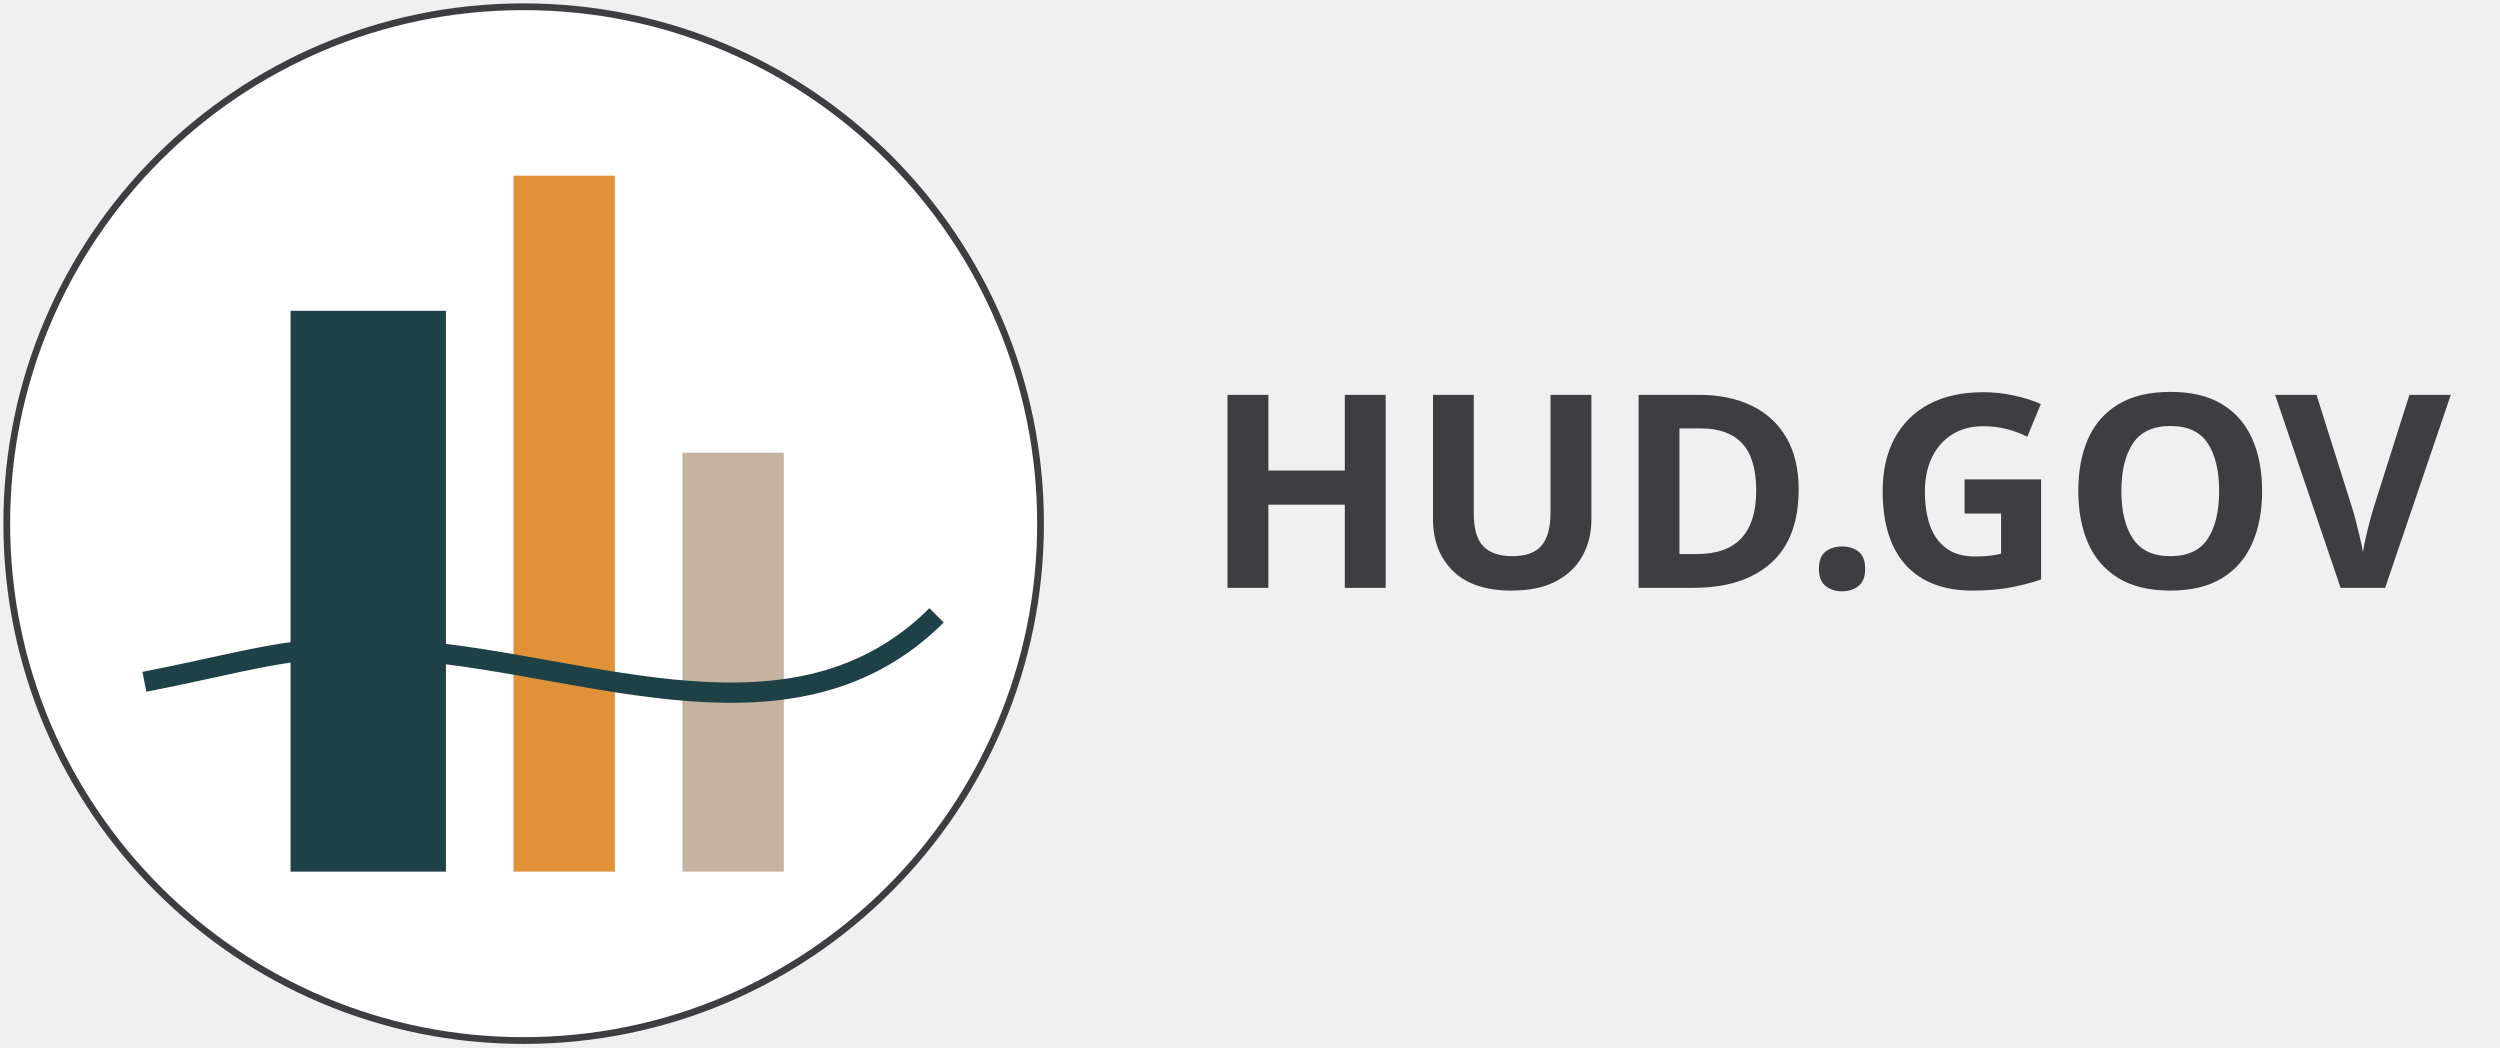
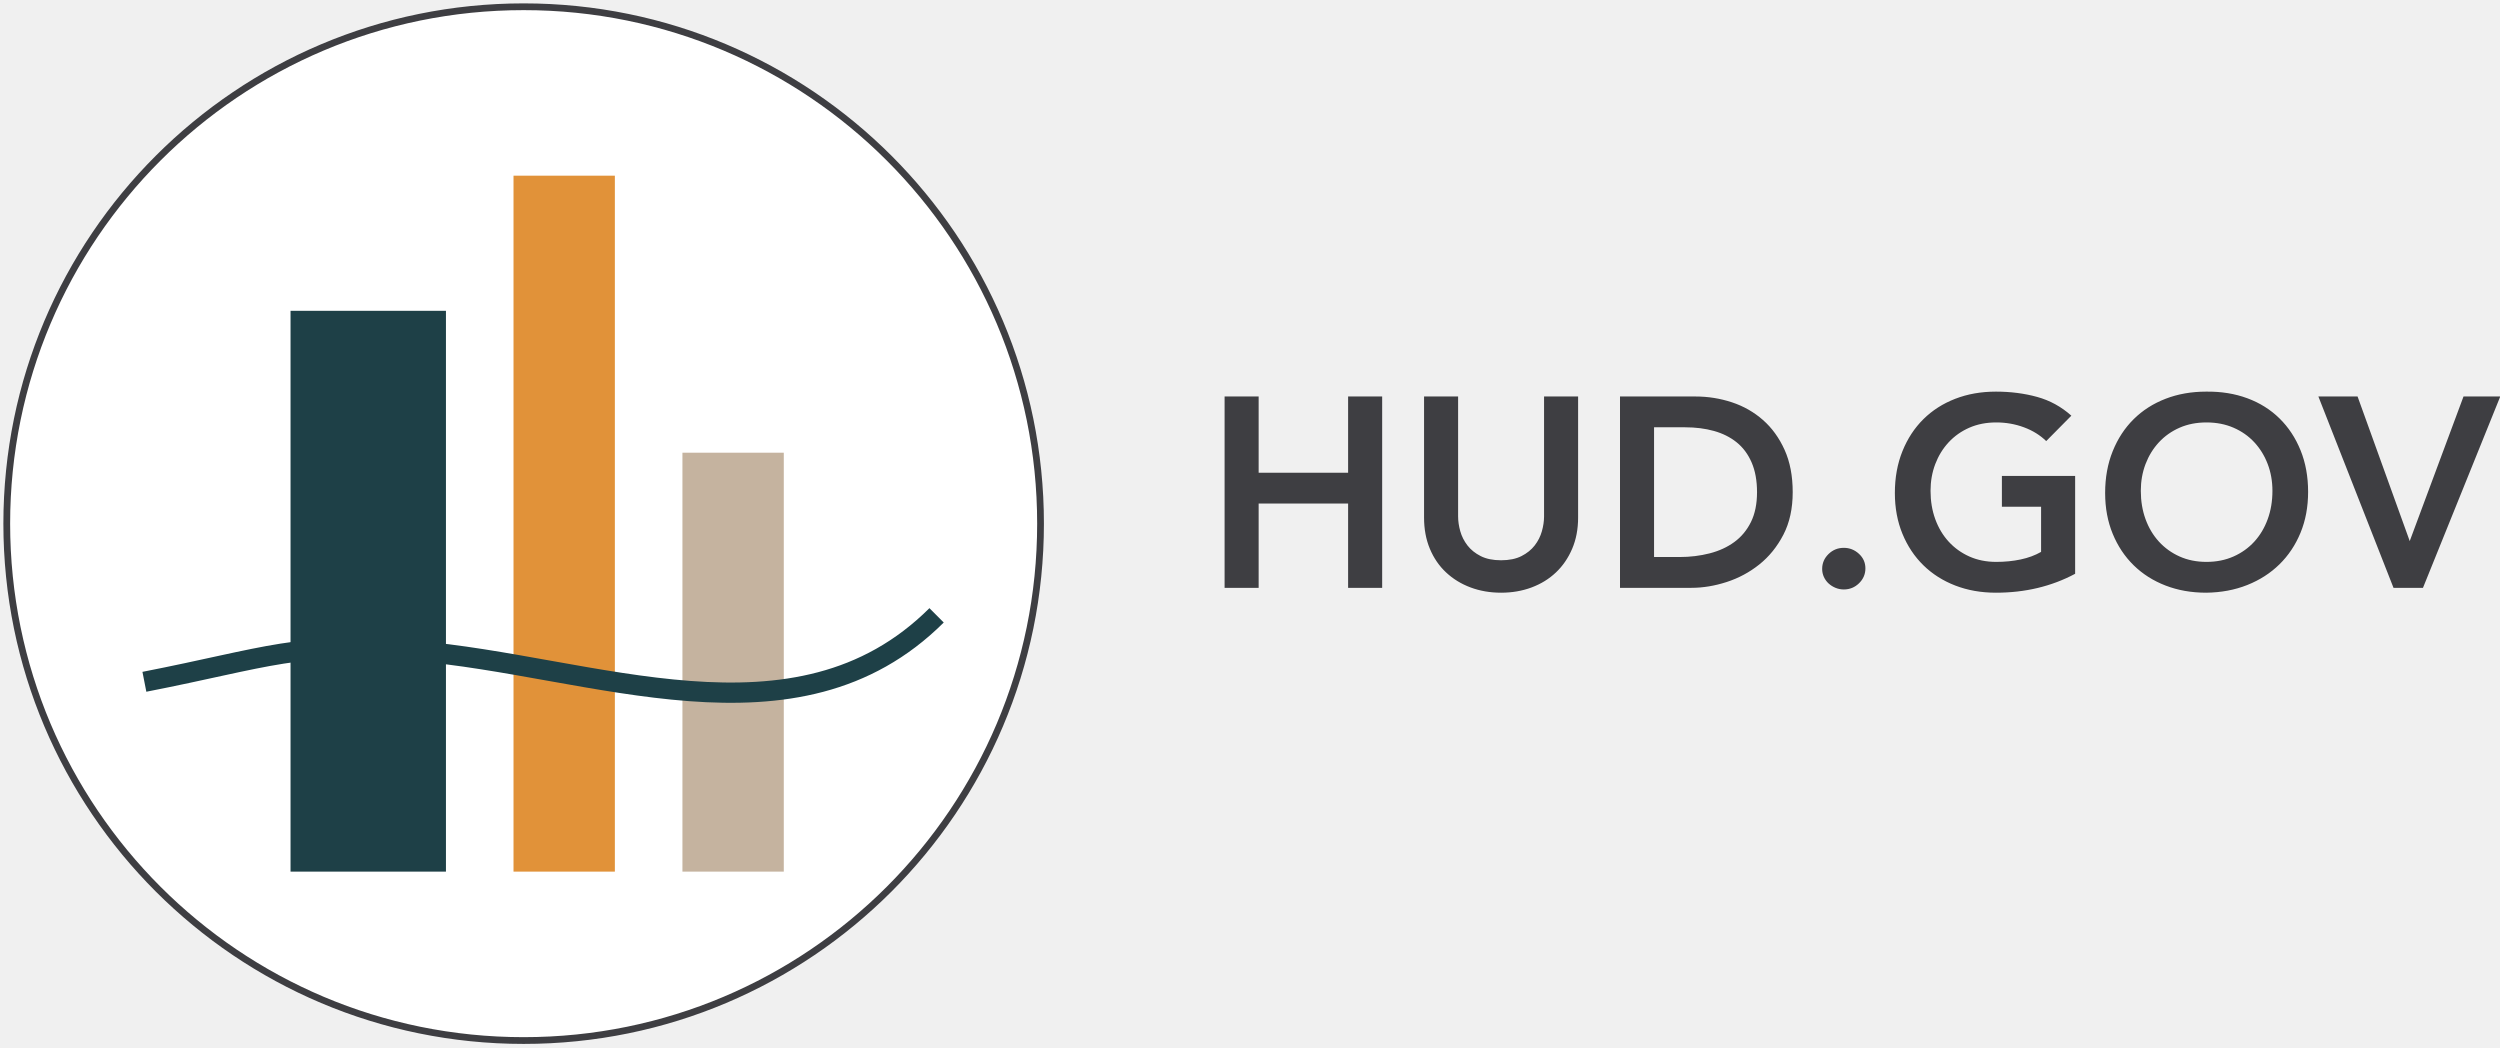
<svg xmlns="http://www.w3.org/2000/svg" width="370px" height="155px" viewBox="0 0 370 155" version="1.1">
  <g id="Page-1" stroke="none" stroke-width="1" fill="none" fill-rule="evenodd">
-     <g id="Desktop-HD-(2)" transform="translate(-635, -299)">
+     <g id="Desktop-HD-(2)-Copy" transform="translate(-635, -299)">
      <g id="Group-2" transform="translate(636, 300)">
        <g id="Group-2-Copy-2">
          <circle id="Oval-2" stroke="#3E3E42" fill="#FFFFFF" cx="76.5" cy="76.5" r="76.5" />
          <rect id="Rectangle-3" fill="#E19239" x="75" y="25" width="15" height="103" />
          <rect id="Rectangle-3-Copy-2" fill="#1E4047" x="42" y="45" width="23" height="83" />
          <rect id="Rectangle-3-Copy" fill="#C5B39F" x="100" y="66" width="15" height="62" />
          <path d="M20.37,99.906 C38.751,96.312 43.055,93.911 60.27,95.317 C86.715,97.478 116.798,110.793 137.614,90.071" id="Path-2" stroke="#1E4047" stroke-width="3" />
        </g>
-         <text id="HUD.GOV" font-family="Avenir-Heavy, Avenir" font-size="40" font-weight="600" fill="#3E3E42">
-           <tspan x="177.08" y="86">HUD.GOV</tspan>
-         </text>
+         <path d="M180.24,57.68 L185.28,57.68 L185.28,68.96 L198.52,68.96 L198.52,57.68 L203.56,57.68 L203.56,86 L198.52,86 L198.52,73.52 L185.28,73.52 L185.28,86 L180.24,86 L180.24,57.68 Z M232.56,75.6 C232.56,77.307 232.267,78.847 231.68,80.22 C231.093,81.593 230.293,82.76 229.28,83.72 C228.267,84.68 227.067,85.42 225.68,85.94 C224.293,86.46 222.787,86.72 221.16,86.72 C219.533,86.72 218.027,86.46 216.64,85.94 C215.253,85.42 214.047,84.68 213.02,83.72 C211.993,82.76 211.193,81.593 210.62,80.22 C210.047,78.847 209.76,77.307 209.76,75.6 L209.76,57.68 L214.8,57.68 L214.8,75.44 C214.8,76.133 214.907,76.86 215.12,77.62 C215.333,78.38 215.687,79.08 216.18,79.72 C216.673,80.36 217.327,80.887 218.14,81.3 C218.953,81.713 219.96,81.92 221.16,81.92 C222.36,81.92 223.367,81.713 224.18,81.3 C224.993,80.887 225.647,80.36 226.14,79.72 C226.633,79.08 226.987,78.38 227.2,77.62 C227.413,76.86 227.52,76.133 227.52,75.44 L227.52,57.68 L232.56,57.68 L232.56,75.6 Z M238.76,57.68 L249.92,57.68 C251.787,57.68 253.587,57.967 255.32,58.54 C257.053,59.113 258.587,59.987 259.92,61.16 C261.253,62.333 262.32,63.807 263.12,65.58 C263.92,67.353 264.32,69.44 264.32,71.84 C264.32,74.267 263.86,76.367 262.94,78.14 C262.02,79.913 260.833,81.38 259.38,82.54 C257.927,83.7 256.313,84.567 254.54,85.14 C252.767,85.713 251.027,86 249.32,86 L238.76,86 L238.76,57.68 Z M247.56,81.44 C249.133,81.44 250.62,81.26 252.02,80.9 C253.42,80.54 254.64,79.98 255.68,79.22 C256.72,78.46 257.54,77.473 258.14,76.26 C258.74,75.047 259.04,73.573 259.04,71.84 C259.04,70.133 258.773,68.667 258.24,67.44 C257.707,66.213 256.967,65.22 256.02,64.46 C255.073,63.7 253.953,63.14 252.66,62.78 C251.367,62.42 249.947,62.24 248.4,62.24 L243.8,62.24 L243.8,81.44 L247.56,81.44 Z M268.68,83.2 C268.68,82.347 268.993,81.613 269.62,81 C270.247,80.387 271,80.08 271.88,80.08 C272.733,80.08 273.48,80.373 274.12,80.96 C274.76,81.547 275.08,82.267 275.08,83.12 C275.08,83.973 274.767,84.707 274.14,85.32 C273.513,85.933 272.76,86.24 271.88,86.24 C271.453,86.24 271.047,86.16 270.66,86 C270.273,85.84 269.933,85.627 269.64,85.36 C269.347,85.093 269.113,84.773 268.94,84.4 C268.767,84.027 268.68,83.627 268.68,83.2 Z M306.12,83.92 C302.627,85.787 298.72,86.72 294.4,86.72 C292.213,86.72 290.207,86.367 288.38,85.66 C286.553,84.953 284.98,83.953 283.66,82.66 C282.34,81.367 281.307,79.813 280.56,78 C279.813,76.187 279.44,74.173 279.44,71.96 C279.44,69.693 279.813,67.633 280.56,65.78 C281.307,63.927 282.34,62.347 283.66,61.04 C284.98,59.733 286.553,58.727 288.38,58.02 C290.207,57.313 292.213,56.96 294.4,56.96 C296.56,56.96 298.587,57.22 300.48,57.74 C302.373,58.26 304.067,59.187 305.56,60.52 L301.84,64.28 C300.933,63.4 299.833,62.72 298.54,62.24 C297.247,61.76 295.88,61.52 294.44,61.52 C292.973,61.52 291.647,61.78 290.46,62.3 C289.273,62.82 288.253,63.54 287.4,64.46 C286.547,65.38 285.887,66.453 285.42,67.68 C284.953,68.907 284.72,70.227 284.72,71.64 C284.72,73.16 284.953,74.56 285.42,75.84 C285.887,77.12 286.547,78.227 287.4,79.16 C288.253,80.093 289.273,80.827 290.46,81.36 C291.647,81.893 292.973,82.16 294.44,82.16 C295.72,82.16 296.927,82.04 298.06,81.8 C299.193,81.56 300.2,81.187 301.08,80.68 L301.08,74 L295.28,74 L295.28,69.44 L306.12,69.44 L306.12,83.92 Z M310.56,71.96 C310.56,69.693 310.933,67.633 311.68,65.78 C312.427,63.927 313.46,62.347 314.78,61.04 C316.1,59.733 317.673,58.727 319.5,58.02 C321.327,57.313 323.333,56.96 325.52,56.96 C327.733,56.933 329.76,57.26 331.6,57.94 C333.44,58.62 335.027,59.613 336.36,60.92 C337.693,62.227 338.733,63.8 339.48,65.64 C340.227,67.48 340.6,69.533 340.6,71.8 C340.6,74.013 340.227,76.027 339.48,77.84 C338.733,79.653 337.693,81.213 336.36,82.52 C335.027,83.827 333.44,84.847 331.6,85.58 C329.76,86.313 327.733,86.693 325.52,86.72 C323.333,86.72 321.327,86.367 319.5,85.66 C317.673,84.953 316.1,83.953 314.78,82.66 C313.46,81.367 312.427,79.813 311.68,78 C310.933,76.187 310.56,74.173 310.56,71.96 Z M315.84,71.64 C315.84,73.16 316.073,74.56 316.54,75.84 C317.007,77.12 317.667,78.227 318.52,79.16 C319.373,80.093 320.393,80.827 321.58,81.36 C322.767,81.893 324.093,82.16 325.56,82.16 C327.027,82.16 328.36,81.893 329.56,81.36 C330.76,80.827 331.787,80.093 332.64,79.16 C333.493,78.227 334.153,77.12 334.62,75.84 C335.087,74.56 335.32,73.16 335.32,71.64 C335.32,70.227 335.087,68.907 334.62,67.68 C334.153,66.453 333.493,65.38 332.64,64.46 C331.787,63.54 330.76,62.82 329.56,62.3 C328.36,61.78 327.027,61.52 325.56,61.52 C324.093,61.52 322.767,61.78 321.58,62.3 C320.393,62.82 319.373,63.54 318.52,64.46 C317.667,65.38 317.007,66.453 316.54,67.68 C316.073,68.907 315.84,70.227 315.84,71.64 Z M342.12,57.68 L347.92,57.68 L355.64,79.08 L363.6,57.68 L369.04,57.68 L357.6,86 L353.24,86 L342.12,57.68 Z" id="HUD.GOV" fill="#3E3E42" fill-rule="nonzero" />
      </g>
    </g>
  </g>
</svg>
